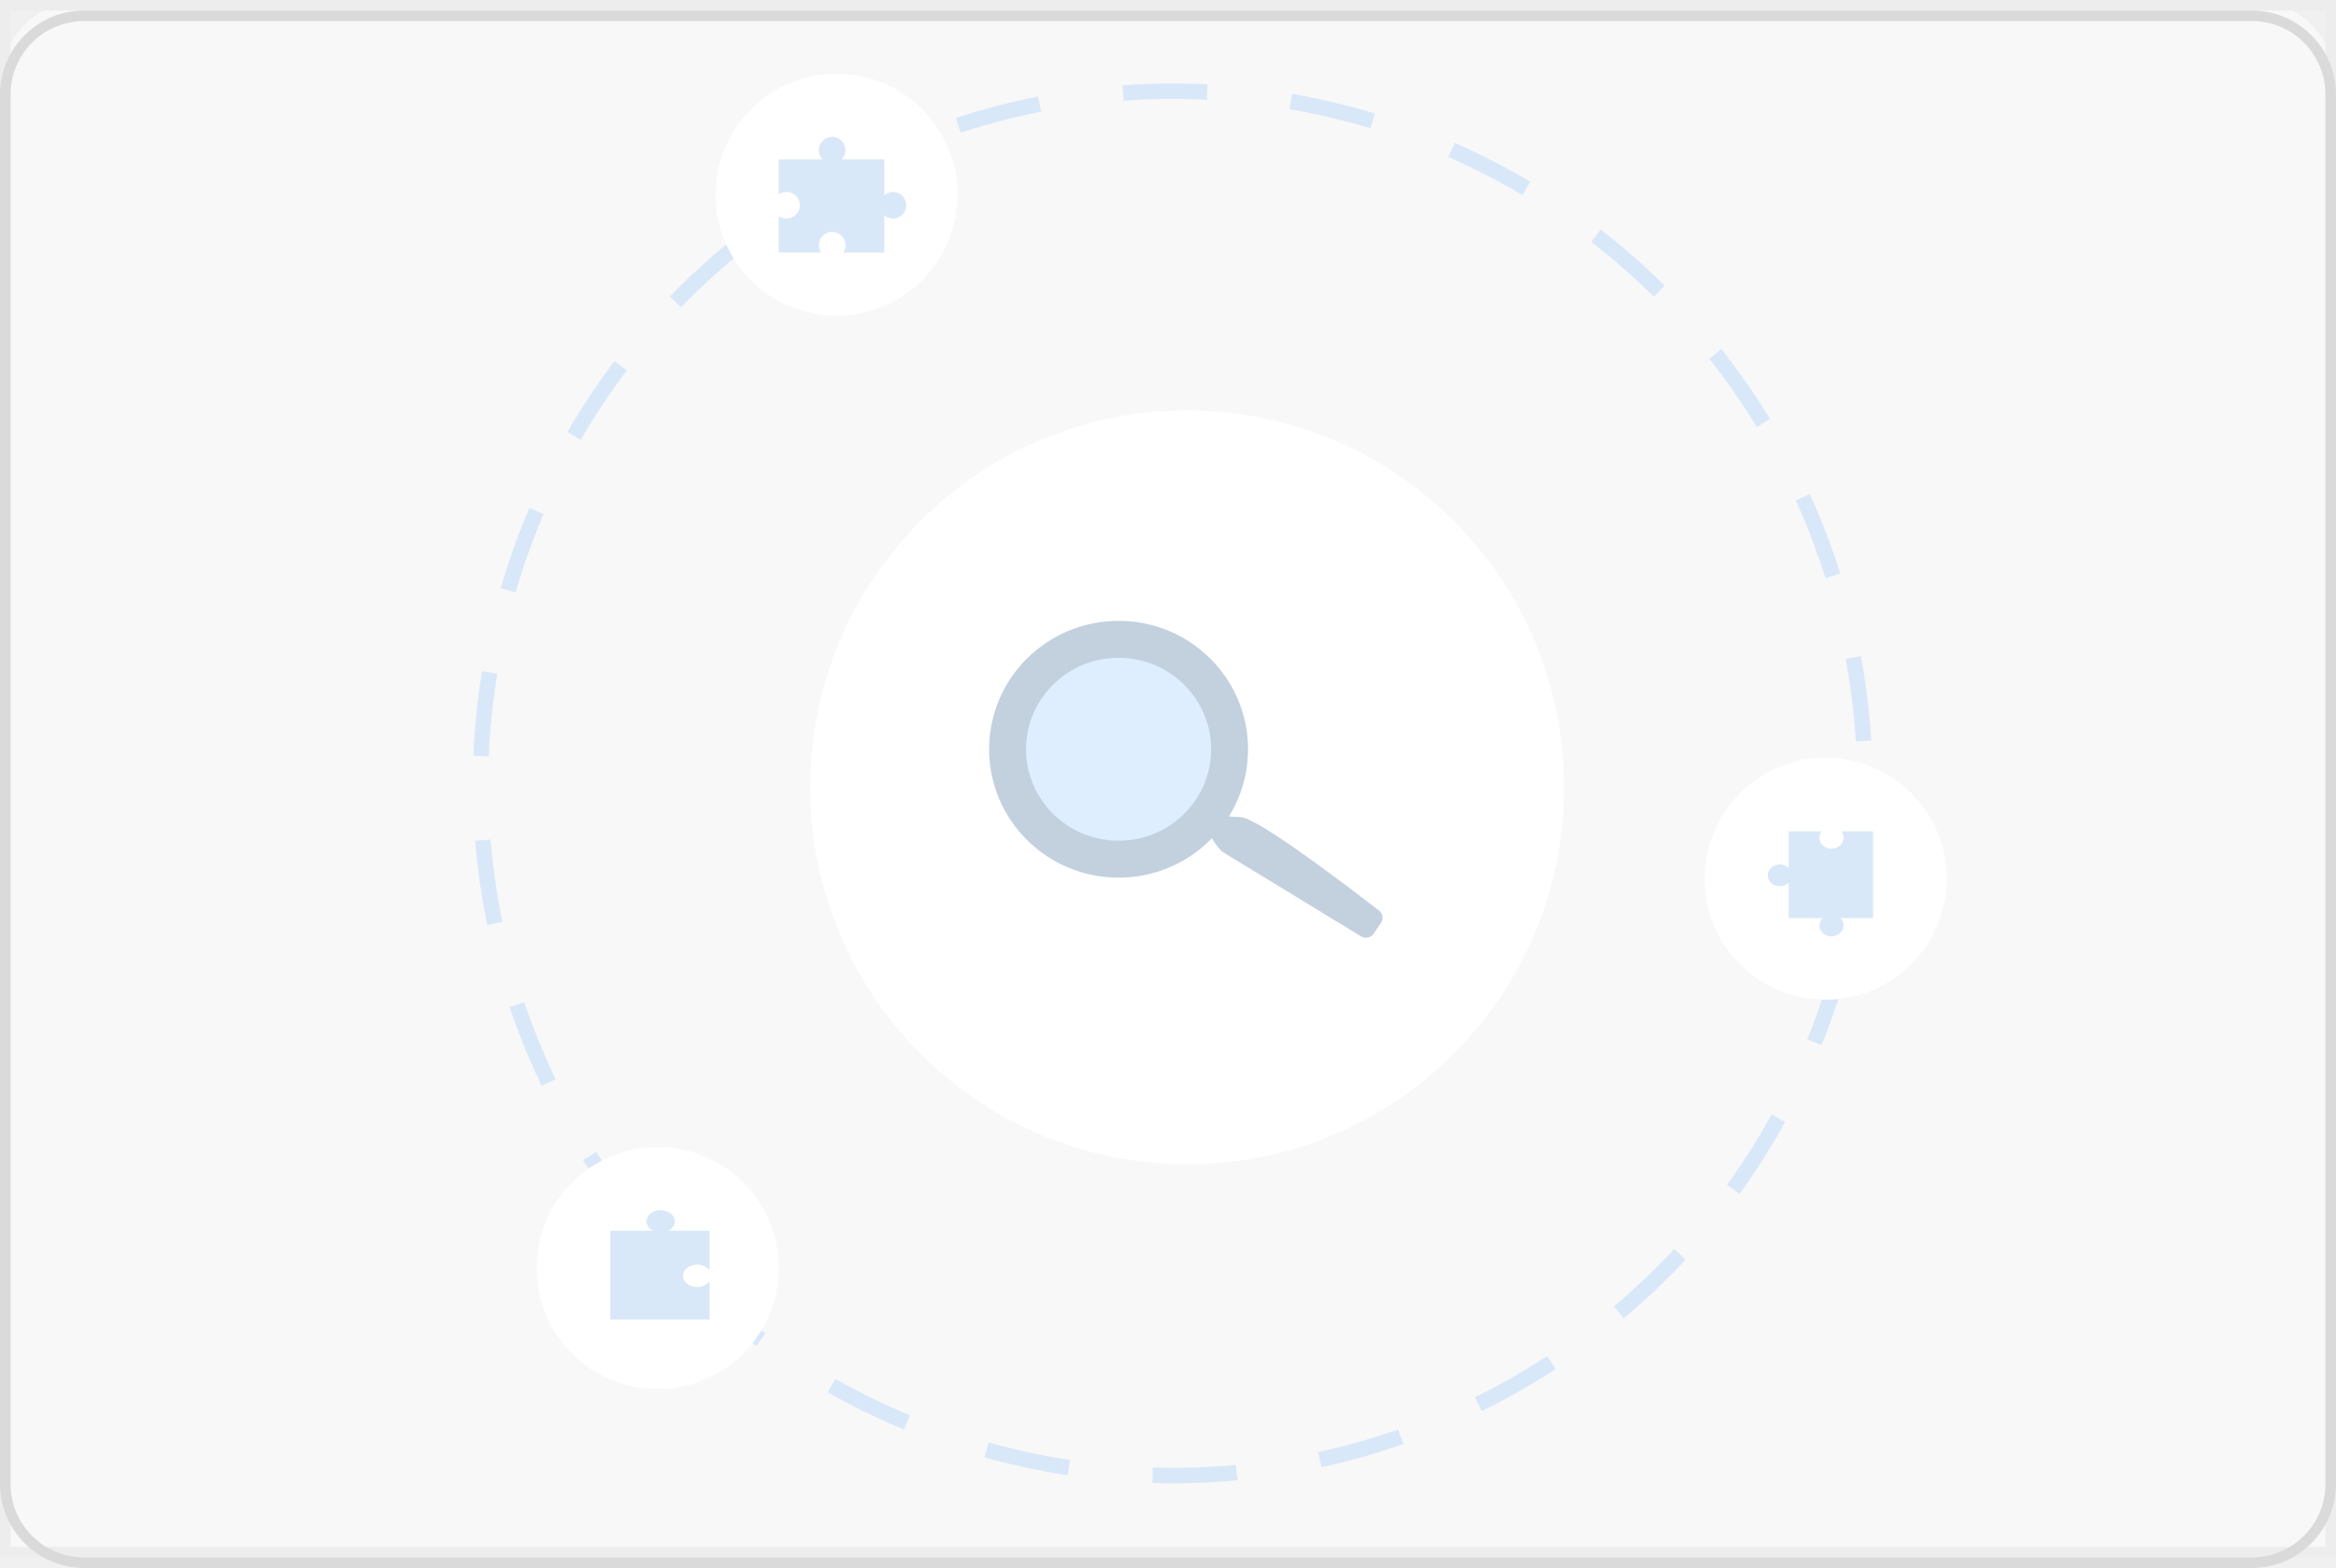
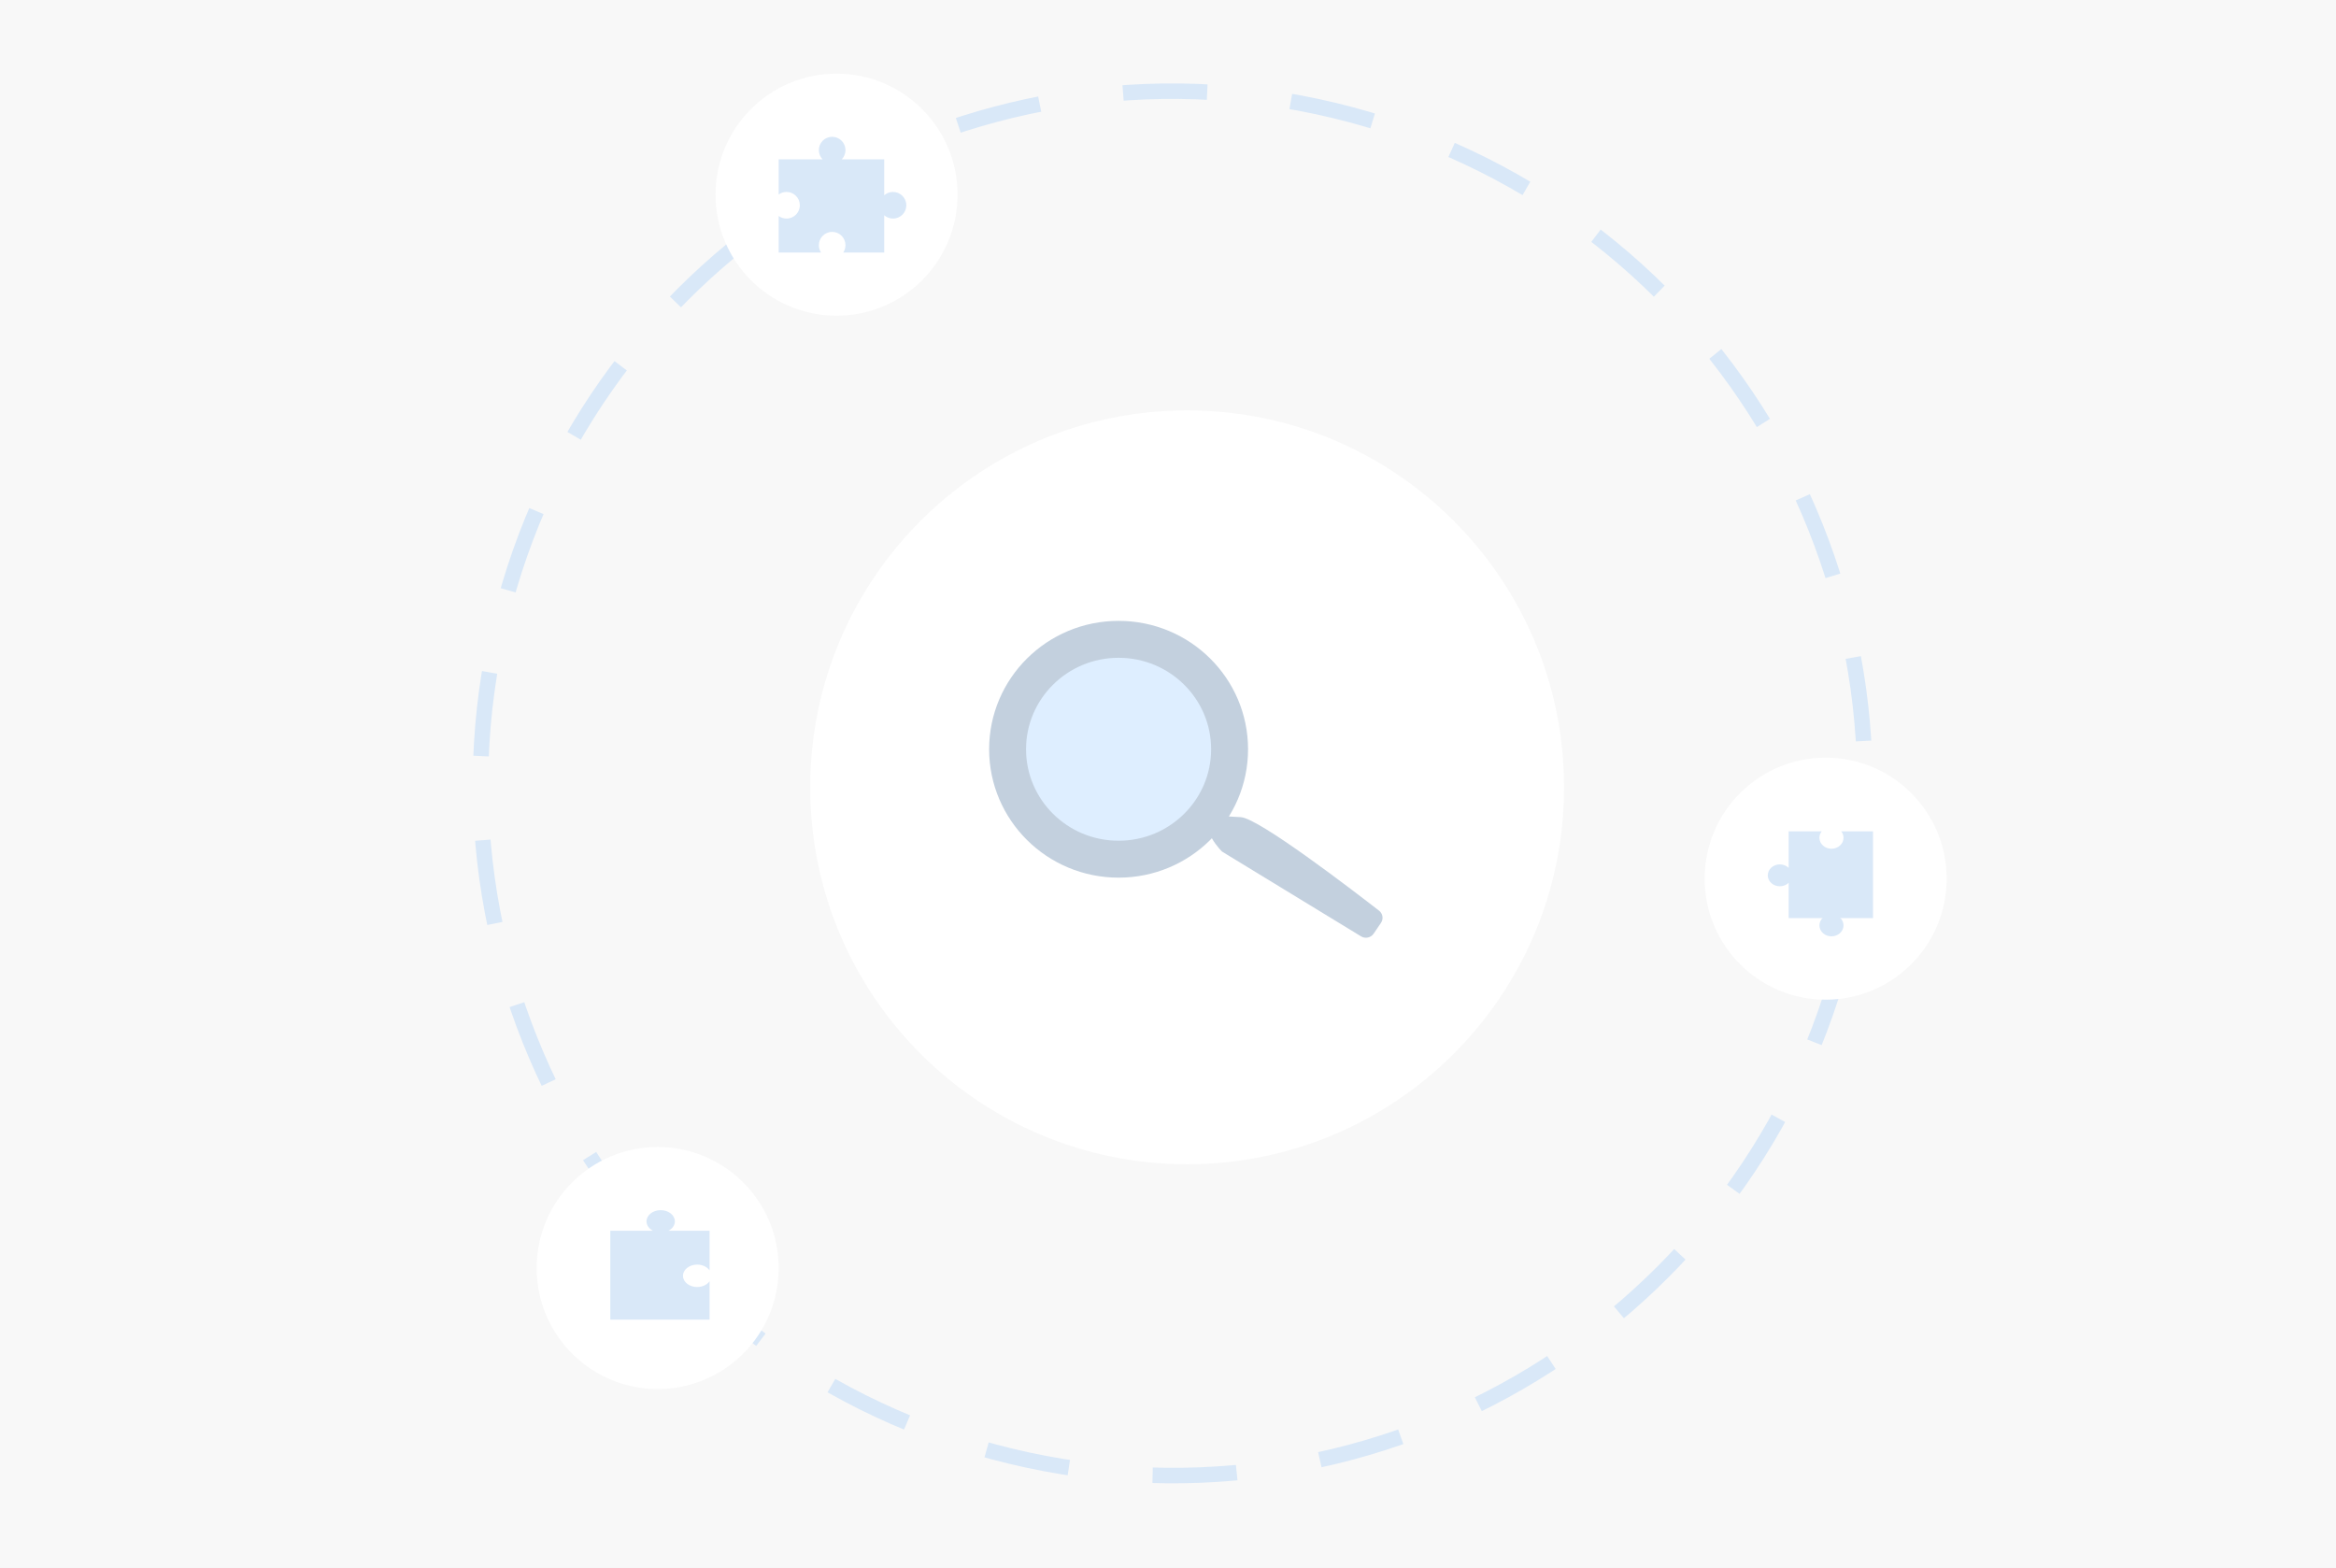
- <svg xmlns="http://www.w3.org/2000/svg" width="222" height="149" viewBox="0 0 222 149" fill="none">
-   <g clip-path="url(#clip0_220_627)">
-     <path d="M0 8C0 3.582 3.582 0 8 0H214C218.418 0 222 3.582 222 8V148H0V8Z" fill="#F8F8F8" />
-     <circle cx="111.444" cy="74.444" r="65.763" transform="rotate(15 111.444 74.4439)" stroke="#D9E8F8" stroke-width="1.472" stroke-dasharray="8 8" />
-     <circle cx="112.819" cy="74.819" r="35.819" fill="white" />
-     <circle cx="79.5" cy="18.5" r="11.5" fill="white" />
-     <path fill-rule="evenodd" clip-rule="evenodd" d="M78.175 15.145C77.96 14.923 77.826 14.622 77.819 14.289C77.806 13.591 78.361 13.014 79.06 13C79.758 12.987 80.335 13.542 80.349 14.241C80.356 14.591 80.219 14.911 79.993 15.145H84.03V18.557C84.247 18.366 84.531 18.247 84.843 18.241C85.541 18.228 86.118 18.783 86.132 19.482C86.145 20.18 85.59 20.757 84.891 20.771C84.561 20.777 84.259 20.657 84.03 20.454V24H80.139C80.276 23.793 80.354 23.544 80.349 23.277C80.336 22.578 79.759 22.023 79.06 22.036C78.362 22.049 77.806 22.627 77.82 23.325C77.824 23.575 77.901 23.806 78.03 24H74V20.527C74.216 20.685 74.483 20.776 74.771 20.771C75.469 20.757 76.025 20.18 76.011 19.482C75.998 18.783 75.421 18.228 74.723 18.241C74.452 18.246 74.203 18.336 74 18.485V15.145H78.175Z" fill="#D9E8F8" />
-     <circle cx="173.5" cy="83.5" r="11.5" fill="white" />
-     <circle cx="62.5" cy="120.5" r="11.5" transform="rotate(180 62.5 120.5)" fill="white" />
-     <path fill-rule="evenodd" clip-rule="evenodd" d="M64.907 121.26C64.892 120.672 65.484 120.186 66.229 120.175C66.746 120.167 67.201 120.391 67.435 120.726L67.435 116.958L63.524 116.958C63.9 116.764 64.145 116.426 64.136 116.045C64.122 115.457 63.507 114.989 62.763 115C62.019 115.011 61.427 115.497 61.441 116.086C61.45 116.452 61.692 116.772 62.053 116.958L58 116.958L58 125.404L67.435 125.404L67.435 121.754C67.21 122.076 66.779 122.297 66.28 122.305C65.536 122.316 64.921 121.848 64.907 121.26Z" fill="#D9E8F8" />
-     <path fill-rule="evenodd" clip-rule="evenodd" d="M178 79L178 87.251L169.985 87.251L169.985 83.89C169.78 84.09 169.491 84.218 169.167 84.223C168.535 84.234 168.012 83.777 168 83.203C167.988 82.628 168.491 82.153 169.123 82.142C169.463 82.136 169.77 82.265 169.985 82.475L169.985 79L173.128 79C172.985 79.177 172.903 79.397 172.908 79.634C172.92 80.209 173.442 80.666 174.074 80.655C174.707 80.644 175.209 80.169 175.197 79.594C175.193 79.372 175.111 79.167 174.977 79L178 79Z" fill="#D9E8F8" />
-     <ellipse cx="1.145" cy="1.041" rx="1.145" ry="1.041" transform="matrix(-0.99985 0.0173015 -0.020945 -0.999781 175.219 88.9603)" fill="#D9E8F8" />
-     <path d="M116.853 71.201C116.853 76.957 112.144 81.648 106.304 81.648C100.464 81.648 95.755 76.957 95.755 71.201C95.755 65.446 100.464 60.755 106.304 60.755C112.144 60.755 116.853 65.446 116.853 71.201Z" fill="url(#paint0_angular_220_627)" stroke="#C3D0DE" stroke-width="3.509" />
-     <path d="M115.868 77.553C115.909 77.543 115.951 77.54 115.994 77.543C116.131 77.551 116.562 77.576 117.922 77.655C119.634 77.754 128.585 84.62 131.059 86.542C131.421 86.823 131.493 87.33 131.235 87.709L130.541 88.727C130.276 89.115 129.751 89.229 129.35 88.984L116.219 80.976C116.166 80.944 116.117 80.907 116.075 80.862C115.868 80.65 115.218 79.936 114.828 78.976C114.416 77.963 115.58 77.621 115.868 77.553Z" fill="#C3D0DE" />
+ <svg xmlns="http://www.w3.org/2000/svg" width="222" height="149" viewBox="0 0 222 149" fill="none" version="1.1" id="svg42">
+   <rect style="fill:#f8f8f8;stroke-width:1.89" id="rect381" width="222" height="149" x="0" y="0" />
+   <g clip-path="url(#clip0_220_627)" id="g26">
+     <circle cx="111.444" cy="74.444" r="65.763" transform="rotate(15 111.444 74.4439)" stroke="#D9E8F8" stroke-width="1.472" stroke-dasharray="8 8" id="circle4" />
+     <circle cx="112.819" cy="74.819" r="35.819" fill="white" id="circle6" />
+     <circle cx="79.5" cy="18.5" r="11.5" fill="white" id="circle8" />
+     <path fill-rule="evenodd" clip-rule="evenodd" d="M78.175 15.145C77.96 14.923 77.826 14.622 77.819 14.289C77.806 13.591 78.361 13.014 79.06 13C79.758 12.987 80.335 13.542 80.349 14.241C80.356 14.591 80.219 14.911 79.993 15.145H84.03V18.557C84.247 18.366 84.531 18.247 84.843 18.241C85.541 18.228 86.118 18.783 86.132 19.482C86.145 20.18 85.59 20.757 84.891 20.771C84.561 20.777 84.259 20.657 84.03 20.454V24H80.139C80.276 23.793 80.354 23.544 80.349 23.277C80.336 22.578 79.759 22.023 79.06 22.036C78.362 22.049 77.806 22.627 77.82 23.325C77.824 23.575 77.901 23.806 78.03 24H74V20.527C74.216 20.685 74.483 20.776 74.771 20.771C75.469 20.757 76.025 20.18 76.011 19.482C75.998 18.783 75.421 18.228 74.723 18.241C74.452 18.246 74.203 18.336 74 18.485V15.145H78.175Z" fill="#D9E8F8" id="path10" />
+     <circle cx="173.5" cy="83.5" r="11.5" fill="white" id="circle12" />
+     <circle cx="62.5" cy="120.5" r="11.5" transform="rotate(180 62.5 120.5)" fill="white" id="circle14" />
+     <path fill-rule="evenodd" clip-rule="evenodd" d="M64.907 121.26C64.892 120.672 65.484 120.186 66.229 120.175C66.746 120.167 67.201 120.391 67.435 120.726L67.435 116.958L63.524 116.958C63.9 116.764 64.145 116.426 64.136 116.045C64.122 115.457 63.507 114.989 62.763 115C62.019 115.011 61.427 115.497 61.441 116.086C61.45 116.452 61.692 116.772 62.053 116.958L58 116.958L58 125.404L67.435 125.404L67.435 121.754C67.21 122.076 66.779 122.297 66.28 122.305C65.536 122.316 64.921 121.848 64.907 121.26Z" fill="#D9E8F8" id="path16" />
+     <path fill-rule="evenodd" clip-rule="evenodd" d="M178 79L178 87.251L169.985 87.251L169.985 83.89C169.78 84.09 169.491 84.218 169.167 84.223C168.535 84.234 168.012 83.777 168 83.203C167.988 82.628 168.491 82.153 169.123 82.142C169.463 82.136 169.77 82.265 169.985 82.475L169.985 79L173.128 79C172.985 79.177 172.903 79.397 172.908 79.634C172.92 80.209 173.442 80.666 174.074 80.655C174.707 80.644 175.209 80.169 175.197 79.594C175.193 79.372 175.111 79.167 174.977 79L178 79Z" fill="#D9E8F8" id="path18" />
+     <ellipse cx="1.145" cy="1.041" rx="1.145" ry="1.041" transform="matrix(-0.99985 0.0173015 -0.020945 -0.999781 175.219 88.9603)" fill="#D9E8F8" id="ellipse20" />
+     <path d="M116.853 71.201C116.853 76.957 112.144 81.648 106.304 81.648C100.464 81.648 95.755 76.957 95.755 71.201C95.755 65.446 100.464 60.755 106.304 60.755C112.144 60.755 116.853 65.446 116.853 71.201Z" fill="url(#paint0_angular_220_627)" stroke="#C3D0DE" stroke-width="3.509" id="path22" />
+     <path d="M115.868 77.553C115.909 77.543 115.951 77.54 115.994 77.543C116.131 77.551 116.562 77.576 117.922 77.655C119.634 77.754 128.585 84.62 131.059 86.542C131.421 86.823 131.493 87.33 131.235 87.709L130.541 88.727C130.276 89.115 129.751 89.229 129.35 88.984L116.219 80.976C116.166 80.944 116.117 80.907 116.075 80.862C115.868 80.65 115.218 79.936 114.828 78.976C114.416 77.963 115.58 77.621 115.868 77.553Z" fill="#C3D0DE" id="path24" />
  </g>
-   <rect x="0.5" y="0.5" width="221" height="147" stroke="#EDEDED" />
-   <rect x="0.5" y="1.5" width="221" height="147" rx="7.5" stroke="#DADADA" />
-   <defs>
+   <defs id="defs40">
    <radialGradient id="paint0_angular_220_627" cx="0" cy="0" r="1" gradientUnits="userSpaceOnUse" gradientTransform="translate(106.701 72.7756) rotate(-25.4155) scale(21.0927 20.9817)">
-       <stop offset="0.75" stop-color="#DEEEFF" />
-       <stop offset="1" stop-color="#DEEEFF" stop-opacity="0" />
+       <stop offset="0.75" stop-color="#DEEEFF" id="stop32" />
+       <stop offset="1" stop-color="#DEEEFF" stop-opacity="0" id="stop34" />
    </radialGradient>
    <clipPath id="clip0_220_627">
-       <rect width="222" height="148" fill="white" />
+       <rect width="222" height="148" fill="white" id="rect37" />
    </clipPath>
  </defs>
</svg>
